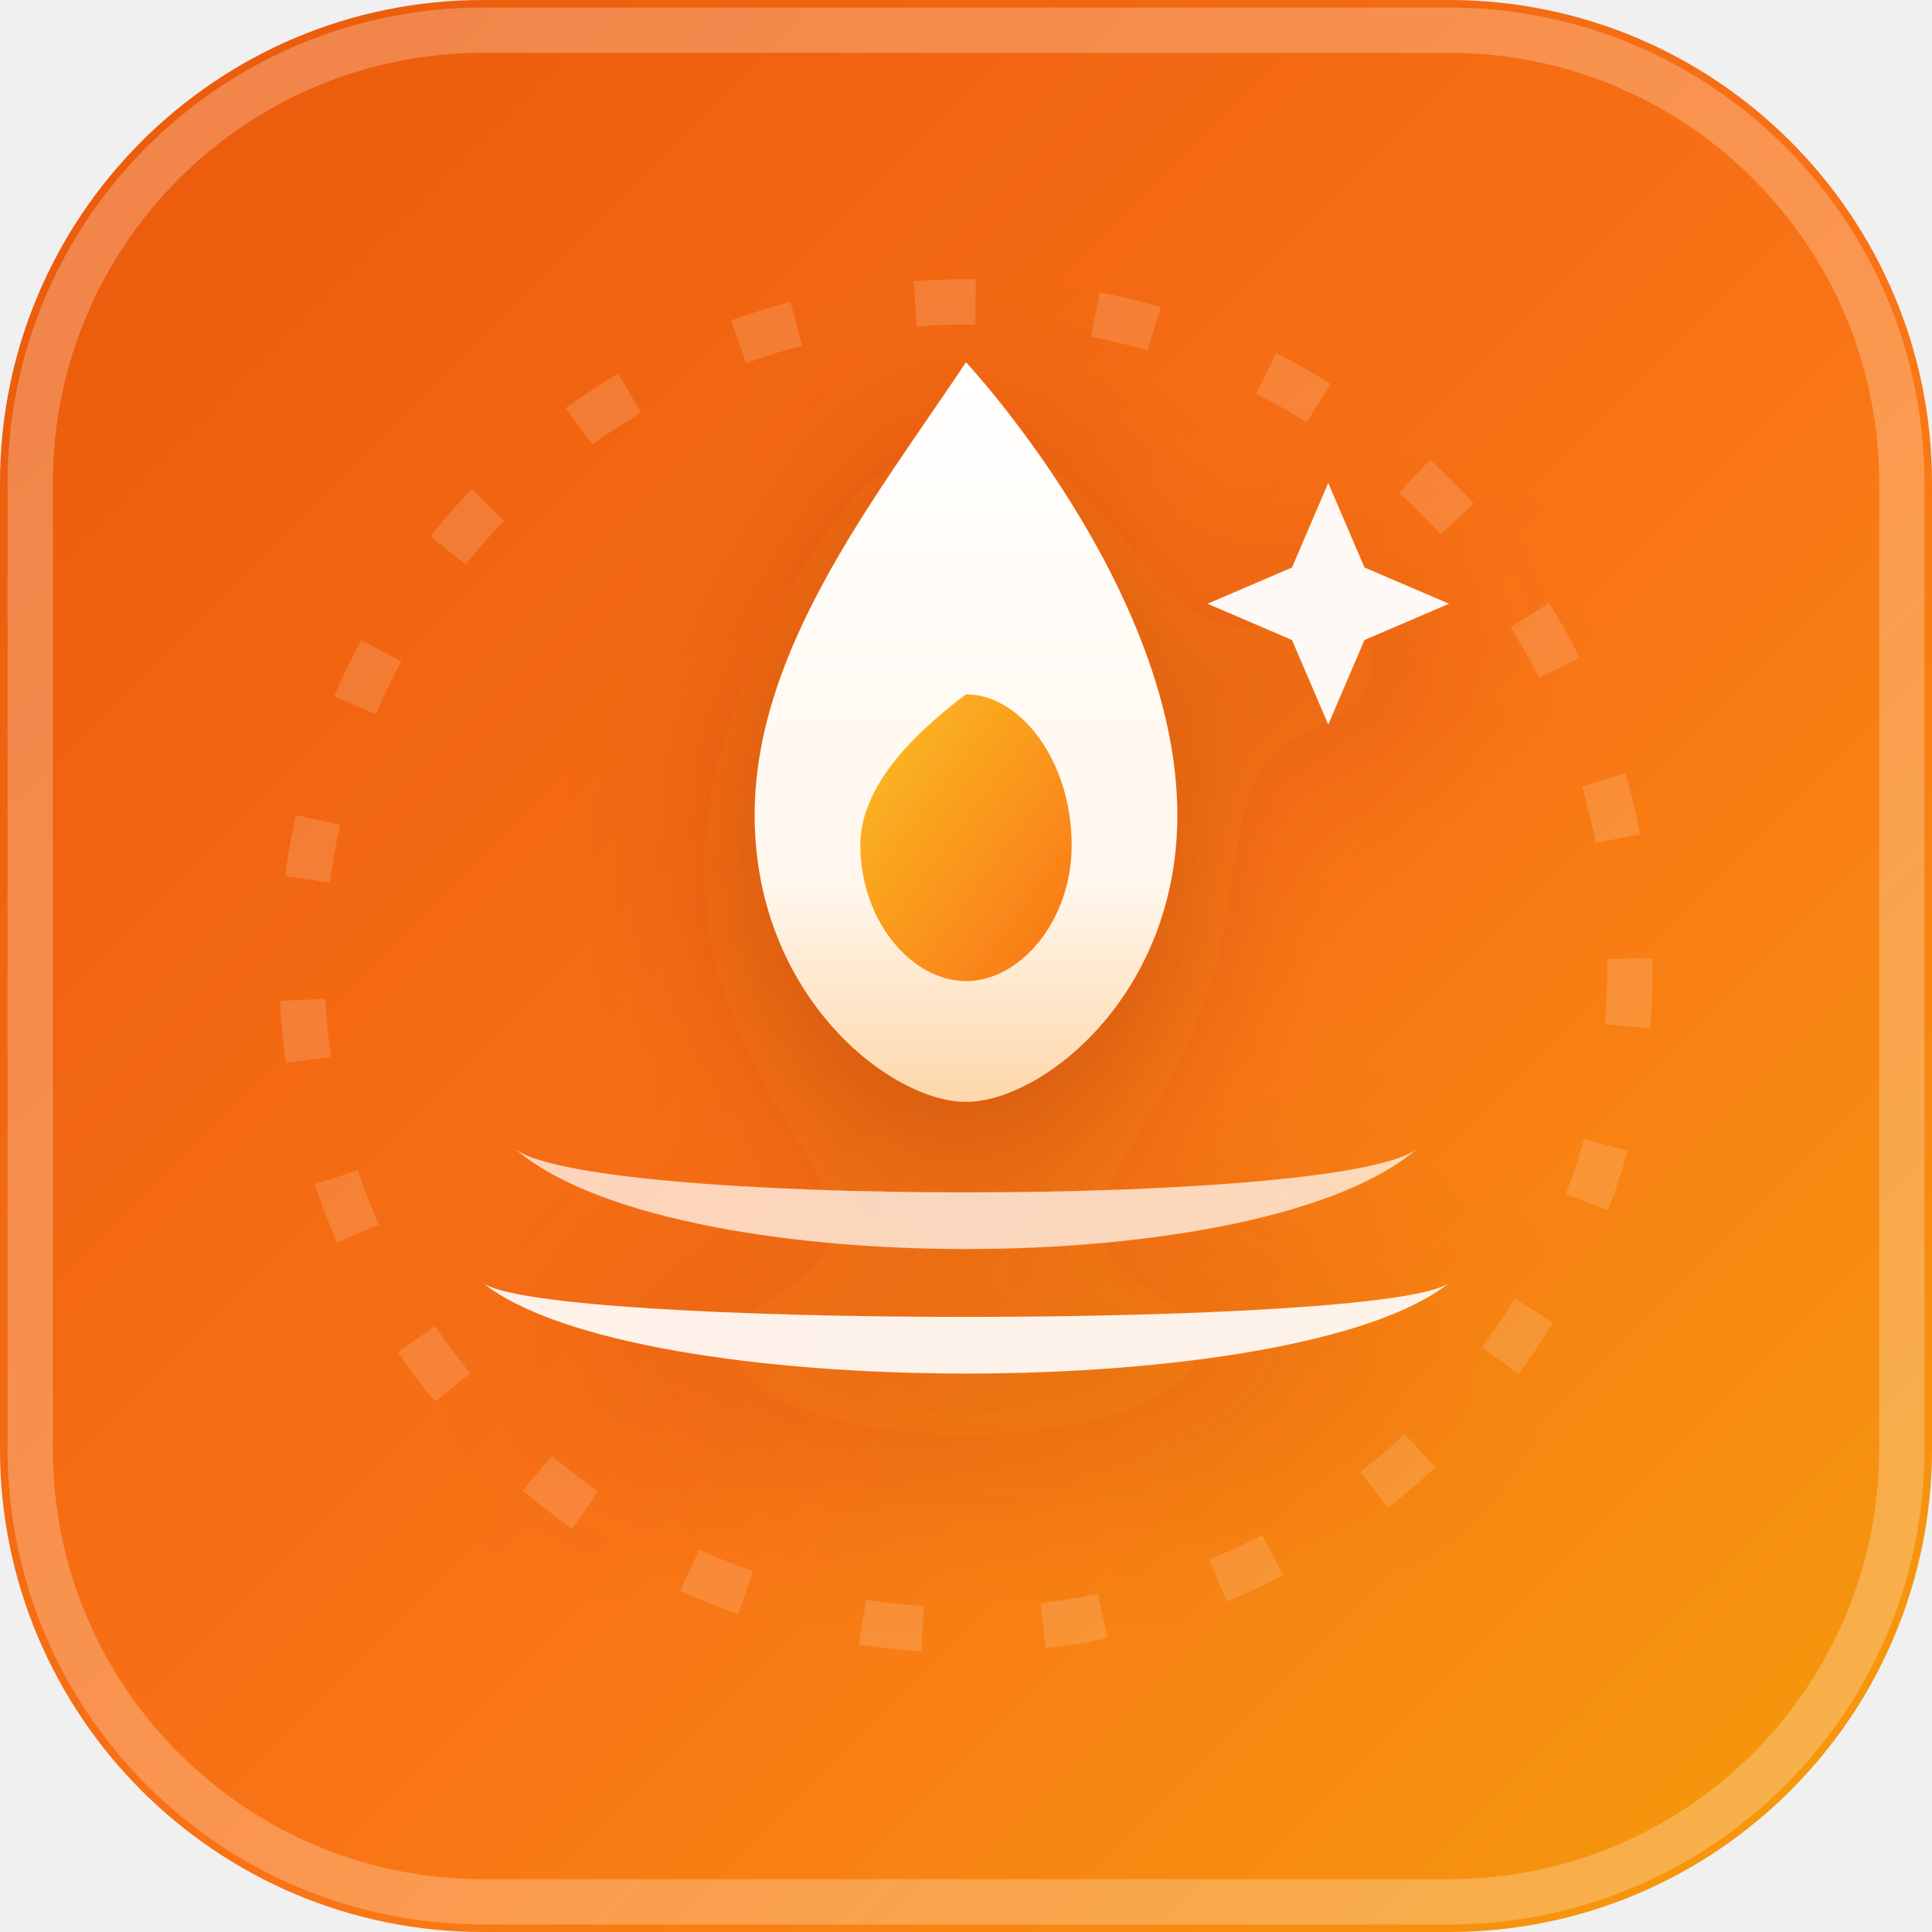
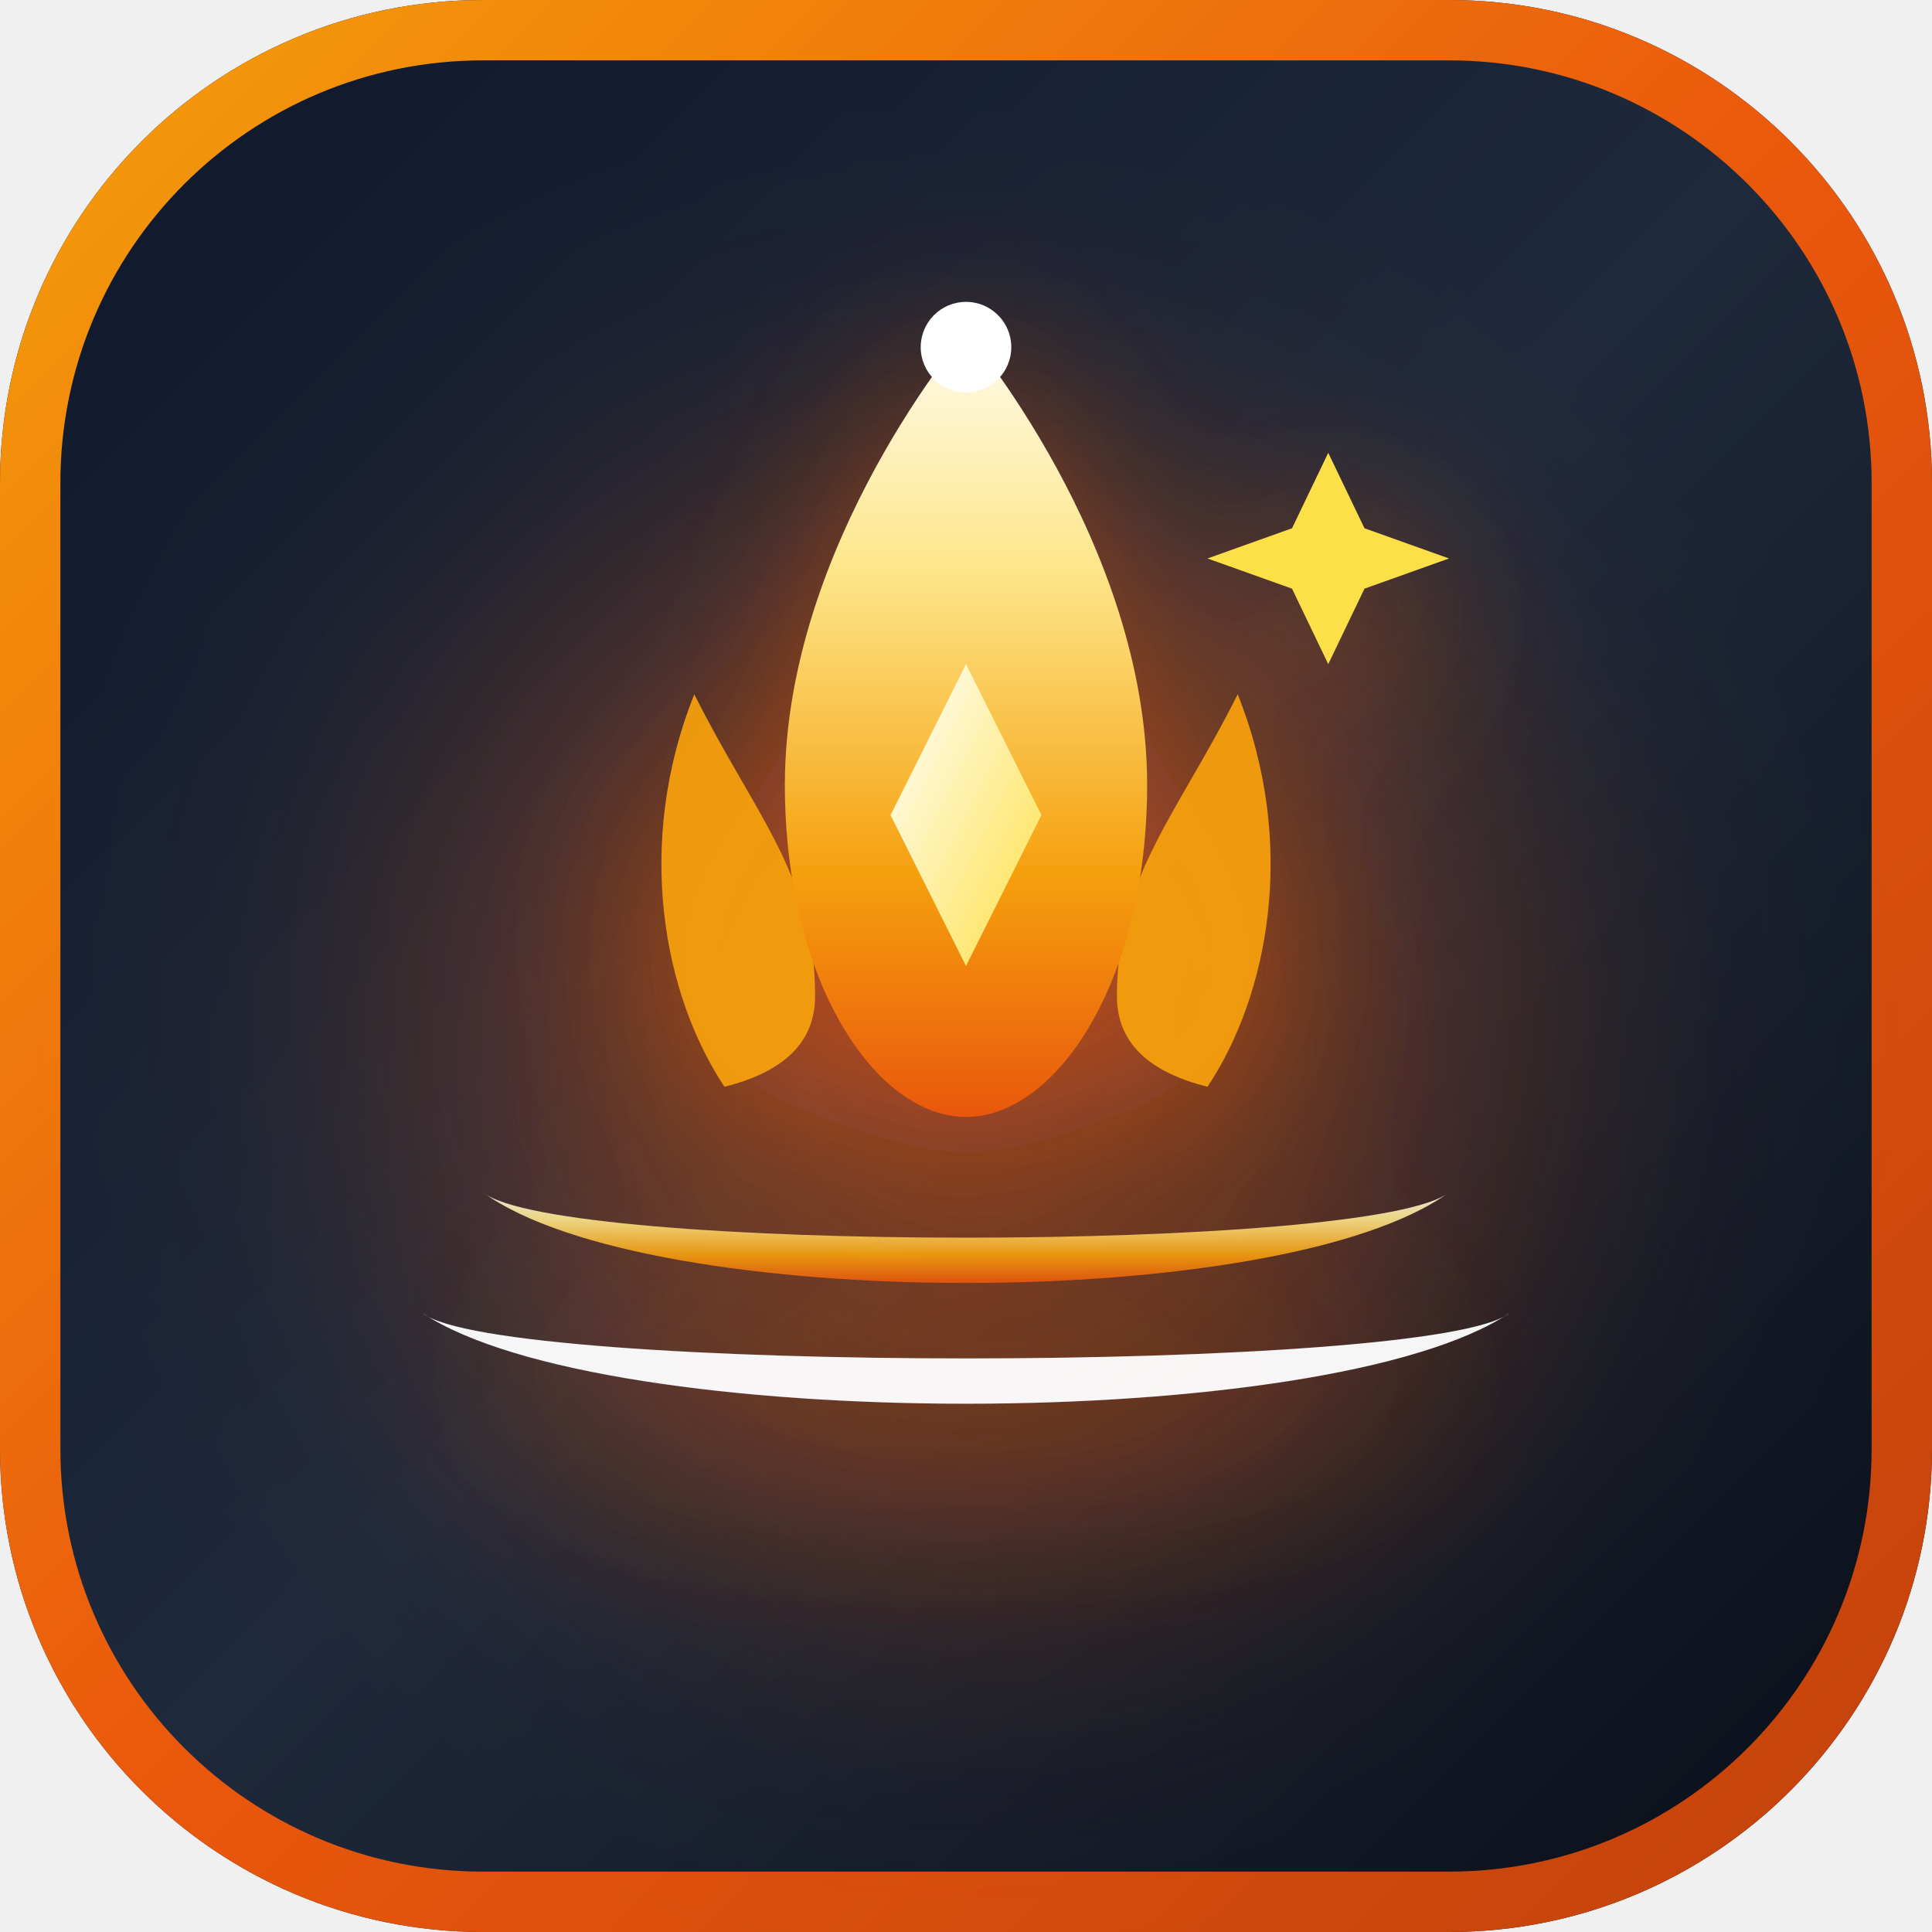
<svg xmlns="http://www.w3.org/2000/svg" viewBox="0 0 64 64" fill="none">
  <defs>
-     <linearGradient id="rc-bg" x1="0%" y1="0%" x2="100%" y2="100%">
-       <stop offset="0%" stop-color="#EA580C" />
-       <stop offset="55%" stop-color="#F97316" />
-       <stop offset="100%" stop-color="#F59E0B" />
+     <linearGradient id="fav-bg" x1="0%" y1="0%" x2="100%" y2="100%">
+       <stop offset="0%" stop-color="#0F172A" />
+       <stop offset="50%" stop-color="#1E293B" />
+       <stop offset="100%" stop-color="#090D16" />
    </linearGradient>
-     <linearGradient id="rc-flame" x1="50%" y1="0%" x2="50%" y2="100%">
+     <linearGradient id="fav-rim" x1="0%" y1="0%" x2="100%" y2="100%">
+       <stop offset="0%" stop-color="#F59E0B" />
+       <stop offset="50%" stop-color="#EA580C" />
+       <stop offset="100%" stop-color="#C2410C" />
+     </linearGradient>
+     <linearGradient id="fav-flame" x1="50%" y1="0%" x2="50%" y2="100%">
+       <stop offset="0%" stop-color="#FFFBEB" />
+       <stop offset="30%" stop-color="#FDE68A" />
+       <stop offset="70%" stop-color="#F59E0B" />
+       <stop offset="100%" stop-color="#EA580C" />
+     </linearGradient>
+     <linearGradient id="fav-core" x1="0%" y1="0%" x2="100%" y2="100%">
      <stop offset="0%" stop-color="#FFFFFF" />
-       <stop offset="70%" stop-color="#FFF7ED" />
-       <stop offset="100%" stop-color="#FED7AA" />
+       <stop offset="100%" stop-color="#FDE047" />
    </linearGradient>
-     <linearGradient id="rc-core" x1="0%" y1="0%" x2="100%" y2="100%">
-       <stop offset="0%" stop-color="#FBBF24" />
-       <stop offset="100%" stop-color="#F97316" />
-     </linearGradient>
-     <filter id="rc-shadow" x="-10%" y="-10%" width="120%" height="120%" filterUnits="userSpaceOnUse">
-       <feDropShadow dx="0" dy="2" stdDeviation="3" flood-color="#7C2D12" flood-opacity="0.35" />
+     <filter id="fav-glow" x="-20%" y="-20%" width="140%" height="140%">
+       <feDropShadow dx="0" dy="2" stdDeviation="3" flood-color="#EA580C" flood-opacity="0.6" />
    </filter>
  </defs>
-   <rect width="64" height="64" rx="16" fill="url(#rc-bg)" />
-   <rect x="1" y="1" width="62" height="62" rx="15" stroke="rgba(255,255,255,0.25)" stroke-width="1.5" />
-   <circle cx="32" cy="32" r="22" stroke="rgba(255,255,255,0.15)" stroke-width="1.5" stroke-dasharray="2 4" />
-   <g filter="url(#rc-shadow)">
-     <path d="M16 42.5C21 46.5 43 46.5 48 42.5C46 44 18 44 16 42.5Z" fill="#FFFFFF" opacity="0.9" />
-     <path d="M17 38C22 42.5 42 42.5 47 38C45 40 19 40 17 38Z" fill="#FFFFFF" opacity="0.7" />
-     <path d="M32 12C32 12 39 19.5 39 27C39 33 34.5 36.5 32 36.5C29.5 36.5 25 33 25 27C25 21.5 29 16.5 32 12Z" fill="url(#rc-flame)" />
-     <path d="M32 23C33.8 23 35.5 25.2 35.5 28C35.5 30.5 33.8 32.5 32 32.5C30.2 32.5 28.5 30.5 28.5 28C28.5 26.2 30 24.5 32 23Z" fill="url(#rc-core)" />
-     <path d="M44 16L45.2 18.8L48 20L45.2 21.2L44 24L42.8 21.2L40 20L42.8 18.8L44 16Z" fill="#FFFFFF" opacity="0.95" />
+   <rect width="64" height="64" rx="16" fill="url(#fav-bg)" />
+   <rect x="1" y="1" width="62" height="62" rx="15" stroke="url(#fav-rim)" stroke-width="2" />
+   <circle cx="32" cy="34" r="18" fill="#EA580C" opacity="0.35" filter="blur(6px)" />
+   <g filter="url(#fav-glow)">
+     <path d="M14 43.5C20 47.5 44 47.5 50 43.5C47.5 45.5 16.5 45.5 14 43.5Z" fill="#FFFFFF" opacity="0.95" />
+     <path d="M16 39.5C21.5 43.5 42.5 43.5 48 39.5C45.5 41.5 18.5 41.5 16 39.5Z" fill="url(#fav-flame)" opacity="0.9" />
+     <path d="M24 36C22 33 21 28 23 23C25 27 27 29 27 33C27 34.5 26 35.5 24 36Z" fill="#F59E0B" opacity="0.95" />
+     <path d="M40 36C42 33 43 28 41 23C39 27 37 29 37 33C37 34.5 38 35.5 40 36Z" fill="#F59E0B" opacity="0.95" />
+     <path d="M32 11C32 11 38 18 38 26C38 32.5 35 37 32 37C29 37 26 32.5 26 26C26 18 32 11 32 11Z" fill="url(#fav-flame)" />
+     <path d="M32 22L34.5 27L32 32L29.5 27L32 22Z" fill="url(#fav-core)" />
+     <circle cx="32" cy="11.5" r="1.5" fill="#FFFFFF" />
+     <path d="M44 15L45.2 17.5L48 18.5L45.2 19.5L44 22L42.8 19.5L40 18.5L42.8 17.5L44 15Z" fill="#FDE047" />
  </g>
</svg>
